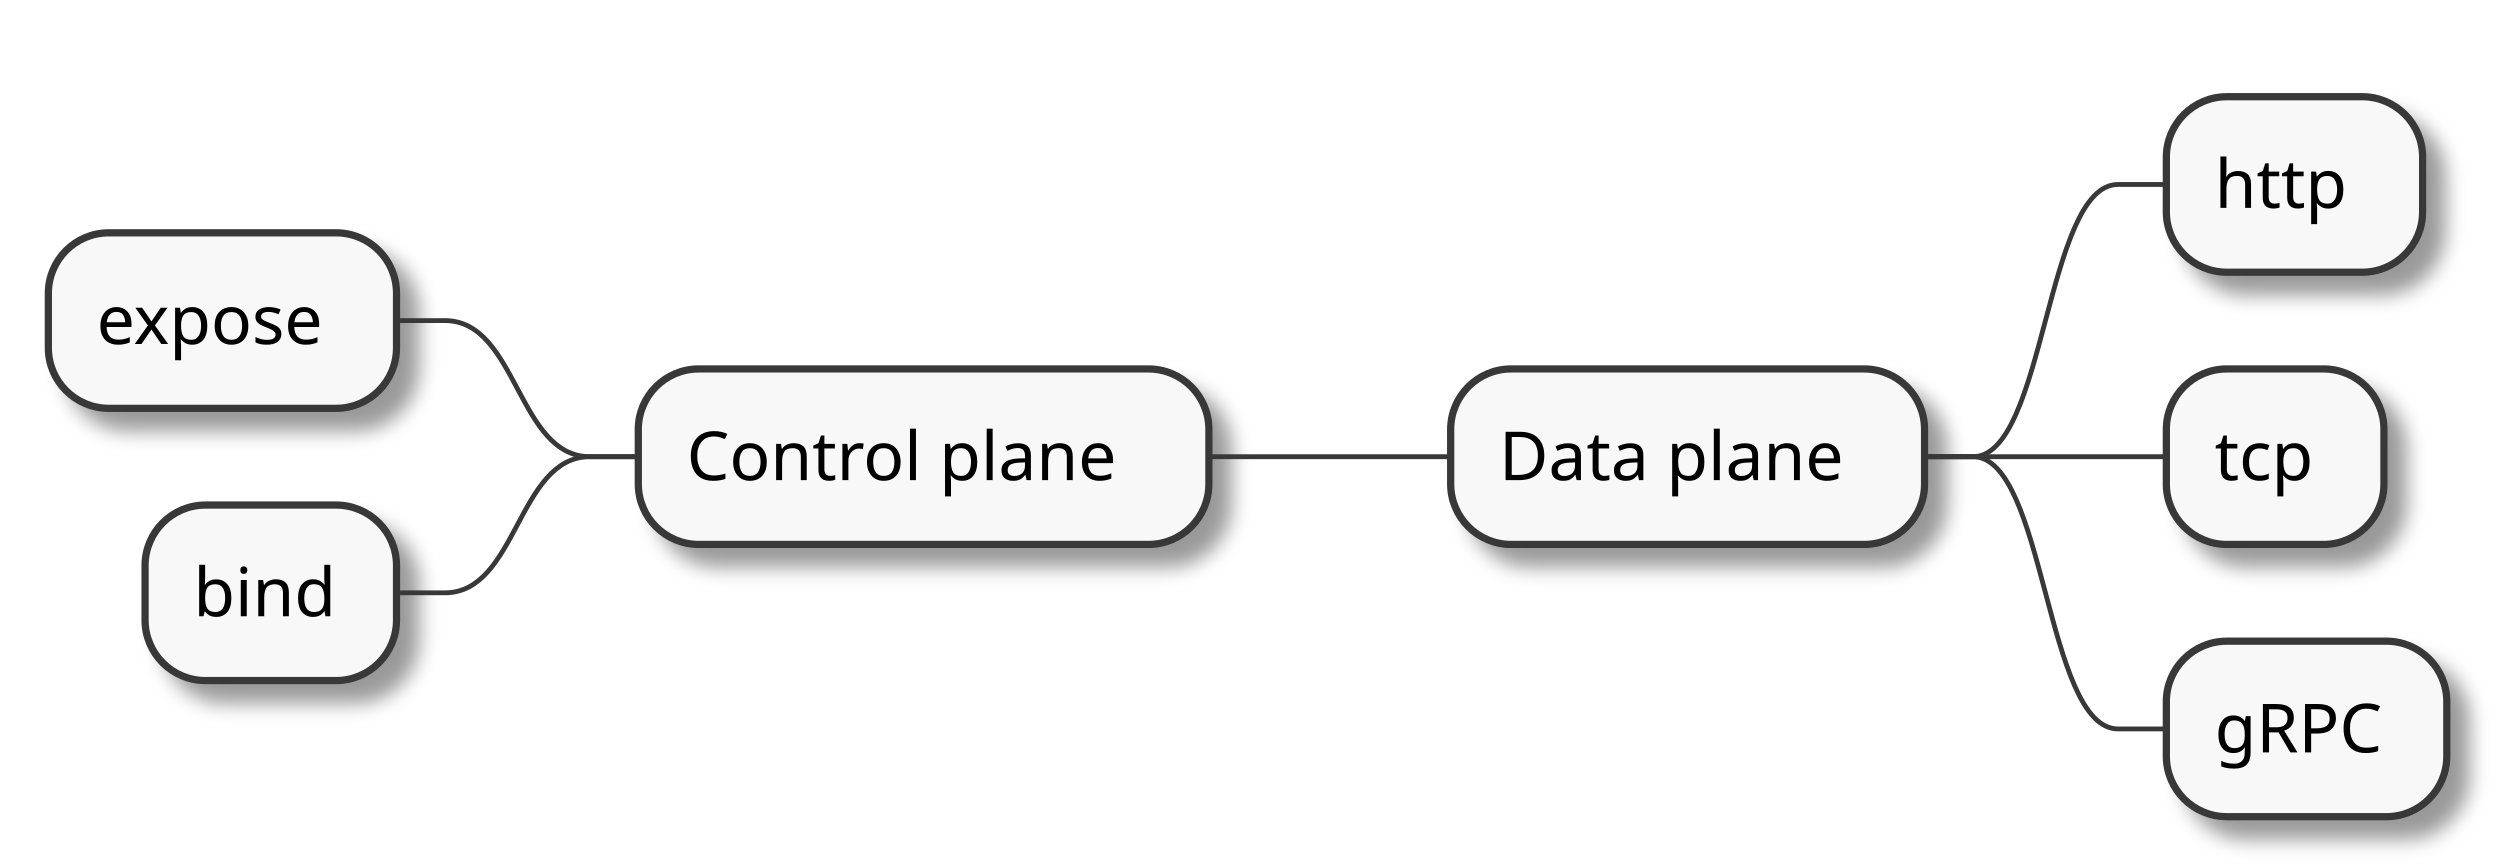
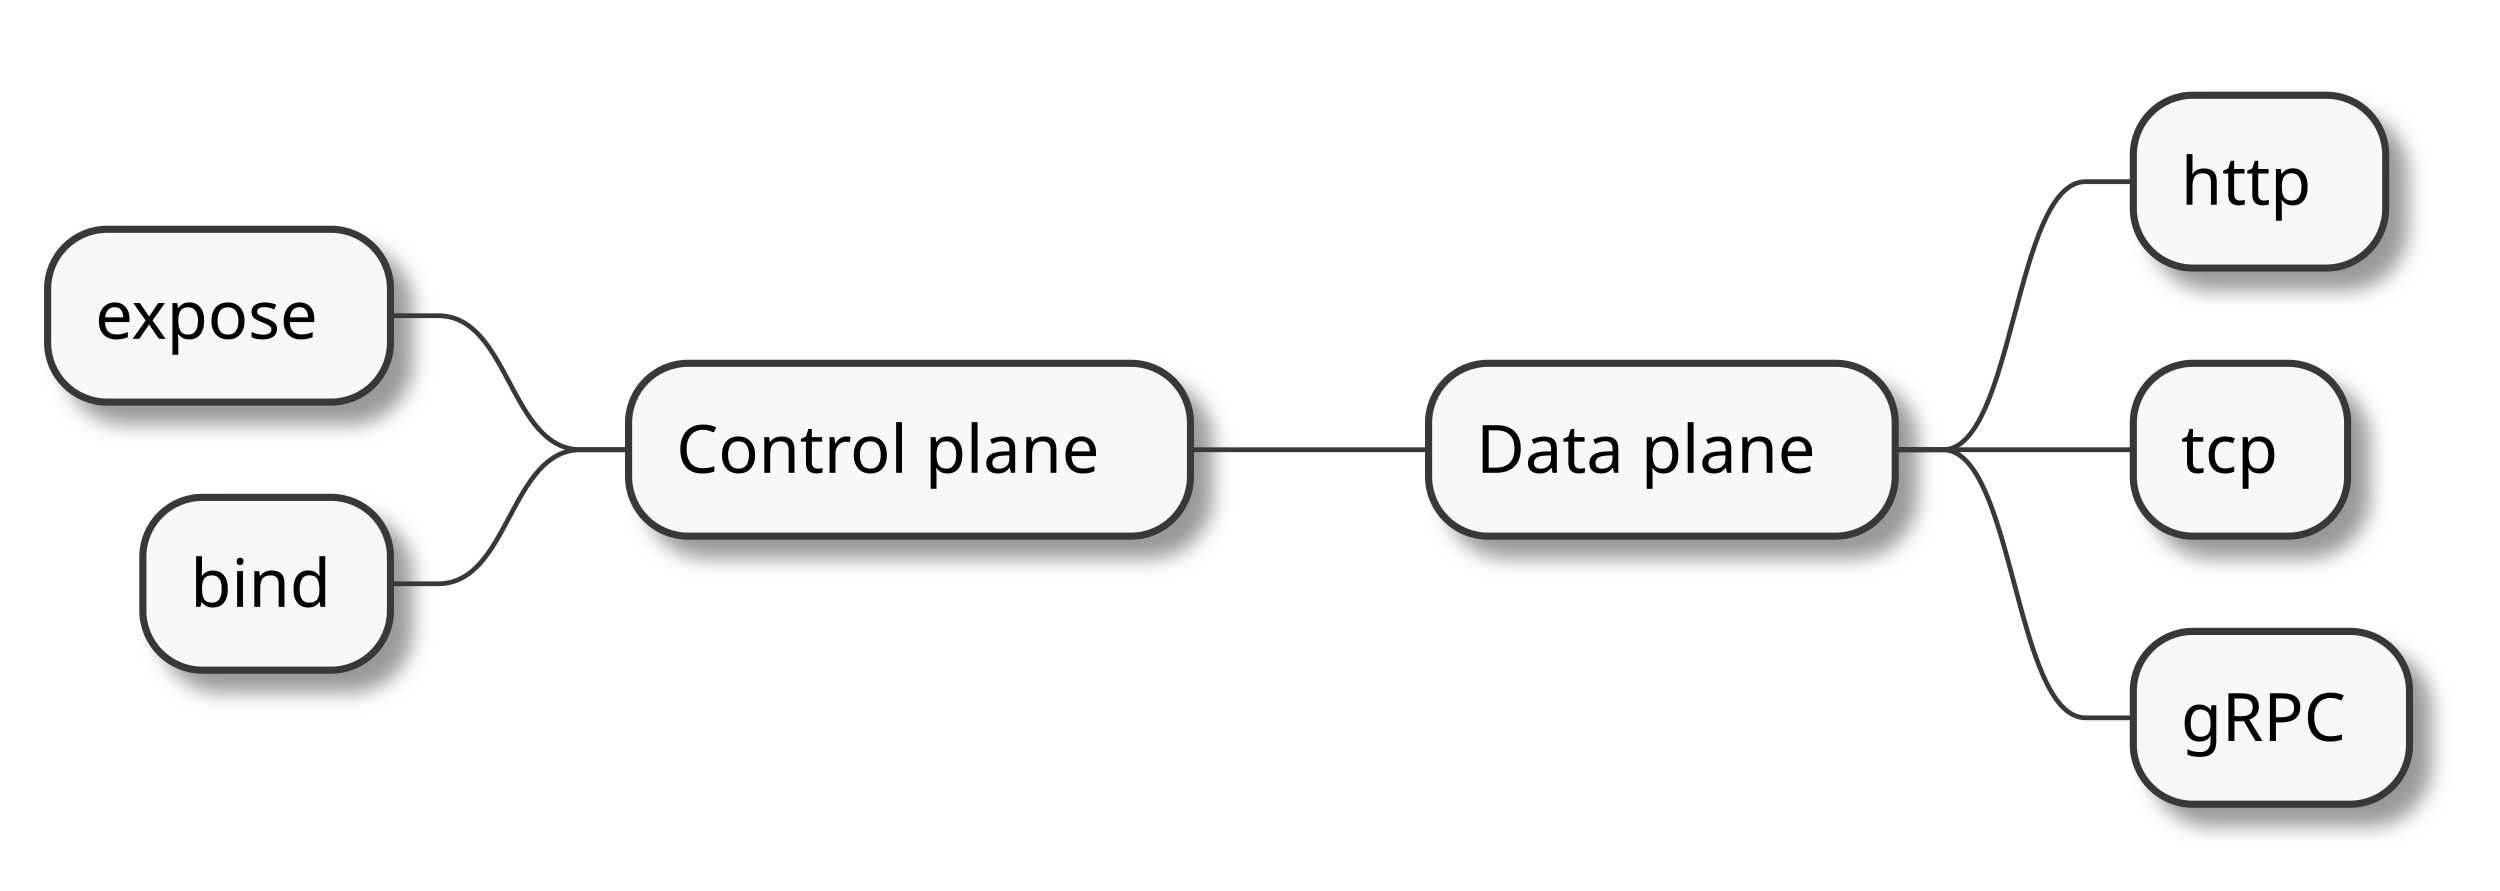
- <svg xmlns="http://www.w3.org/2000/svg" contentScriptType="application/ecmascript" contentStyleType="text/css" height="179px" preserveAspectRatio="none" style="width:517px;height:179px;" version="1.1" viewBox="0 0 517 179" width="517px" zoomAndPan="magnify">
+ <svg xmlns="http://www.w3.org/2000/svg" contentScriptType="application/ecmascript" contentStyleType="text/css" height="187px" preserveAspectRatio="none" style="width:525px;height:187px;" version="1.1" viewBox="0 0 525 187" width="525px" zoomAndPan="magnify">
  <defs>
    <filter height="300%" id="f154gz87kuagam" width="300%" x="-1" y="-1">
      <feGaussianBlur result="blurOut" stdDeviation="2.0" />
      <feColorMatrix in="blurOut" result="blurOut2" type="matrix" values="0 0 0 0 0 0 0 0 0 0 0 0 0 0 0 0 0 0 .4 0" />
      <feOffset dx="4.0" dy="4.0" in="blurOut2" result="blurOut3" />
      <feBlend in="SourceGraphic" in2="blurOut3" mode="normal" />
    </filter>
  </defs>
  <g>
    <rect fill="#F8F8F8" filter="url(#f154gz87kuagam)" height="36.297" rx="12.5" ry="12.5" style="stroke: #383838; stroke-width: 1.5;" width="98" x="300" y="76.297" />
    <text fill="#000000" font-family="sans-serif" font-size="14" lengthAdjust="spacingAndGlyphs" textLength="78" x="310" y="99.292">Data plane</text>
    <rect fill="#F8F8F8" filter="url(#f154gz87kuagam)" height="36.297" rx="12.5" ry="12.5" style="stroke: #383838; stroke-width: 1.5;" width="53" x="448" y="20" />
    <text fill="#000000" font-family="sans-serif" font-size="14" lengthAdjust="spacingAndGlyphs" textLength="33" x="458" y="42.995">http</text>
    <path d="M398,94.445 L408,94.445 C423,94.445 423,38.148 438,38.148 L448,38.148 " fill="none" style="stroke: #383838; stroke-width: 1.0;" />
    <rect fill="#F8F8F8" filter="url(#f154gz87kuagam)" height="36.297" rx="12.5" ry="12.5" style="stroke: #383838; stroke-width: 1.5;" width="45" x="448" y="76.297" />
    <text fill="#000000" font-family="sans-serif" font-size="14" lengthAdjust="spacingAndGlyphs" textLength="25" x="458" y="99.292">tcp</text>
    <path d="M398,94.445 L408,94.445 C423,94.445 423,94.445 438,94.445 L448,94.445 " fill="none" style="stroke: #383838; stroke-width: 1.0;" />
    <rect fill="#F8F8F8" filter="url(#f154gz87kuagam)" height="36.297" rx="12.5" ry="12.5" style="stroke: #383838; stroke-width: 1.5;" width="58" x="448" y="132.594" />
    <text fill="#000000" font-family="sans-serif" font-size="14" lengthAdjust="spacingAndGlyphs" textLength="38" x="458" y="155.589">gRPC</text>
    <path d="M398,94.445 L408,94.445 C423,94.445 423,150.742 438,150.742 L448,150.742 " fill="none" style="stroke: #383838; stroke-width: 1.0;" />
    <rect fill="#F8F8F8" filter="url(#f154gz87kuagam)" height="36.297" rx="12.5" ry="12.5" style="stroke: #383838; stroke-width: 1.5;" width="118" x="132" y="76.297" />
    <text fill="#000000" font-family="sans-serif" font-size="14" lengthAdjust="spacingAndGlyphs" textLength="98" x="142" y="99.292">Control plane</text>
    <rect fill="#F8F8F8" filter="url(#f154gz87kuagam)" height="36.297" rx="12.5" ry="12.5" style="stroke: #383838; stroke-width: 1.5;" width="72" x="10" y="48.148" />
    <text fill="#000000" font-family="sans-serif" font-size="14" lengthAdjust="spacingAndGlyphs" textLength="52" x="20" y="71.144">expose</text>
    <path d="M132,94.445 L122,94.445 C107,94.445 107,66.297 92,66.297 L82,66.297 " fill="none" style="stroke: #383838; stroke-width: 1.0;" />
    <rect fill="#F8F8F8" filter="url(#f154gz87kuagam)" height="36.297" rx="12.5" ry="12.5" style="stroke: #383838; stroke-width: 1.5;" width="52" x="30" y="104.445" />
    <text fill="#000000" font-family="sans-serif" font-size="14" lengthAdjust="spacingAndGlyphs" textLength="32" x="40" y="127.44">bind</text>
    <path d="M132,94.445 L122,94.445 C107,94.445 107,122.594 92,122.594 L82,122.594 " fill="none" style="stroke: #383838; stroke-width: 1.0;" />
    <path d="M300,94.445 L290,94.445 C275,94.445 275,94.445 260,94.445 L250,94.445 " fill="none" style="stroke: #383838; stroke-width: 1.0;" />
  </g>
</svg>
